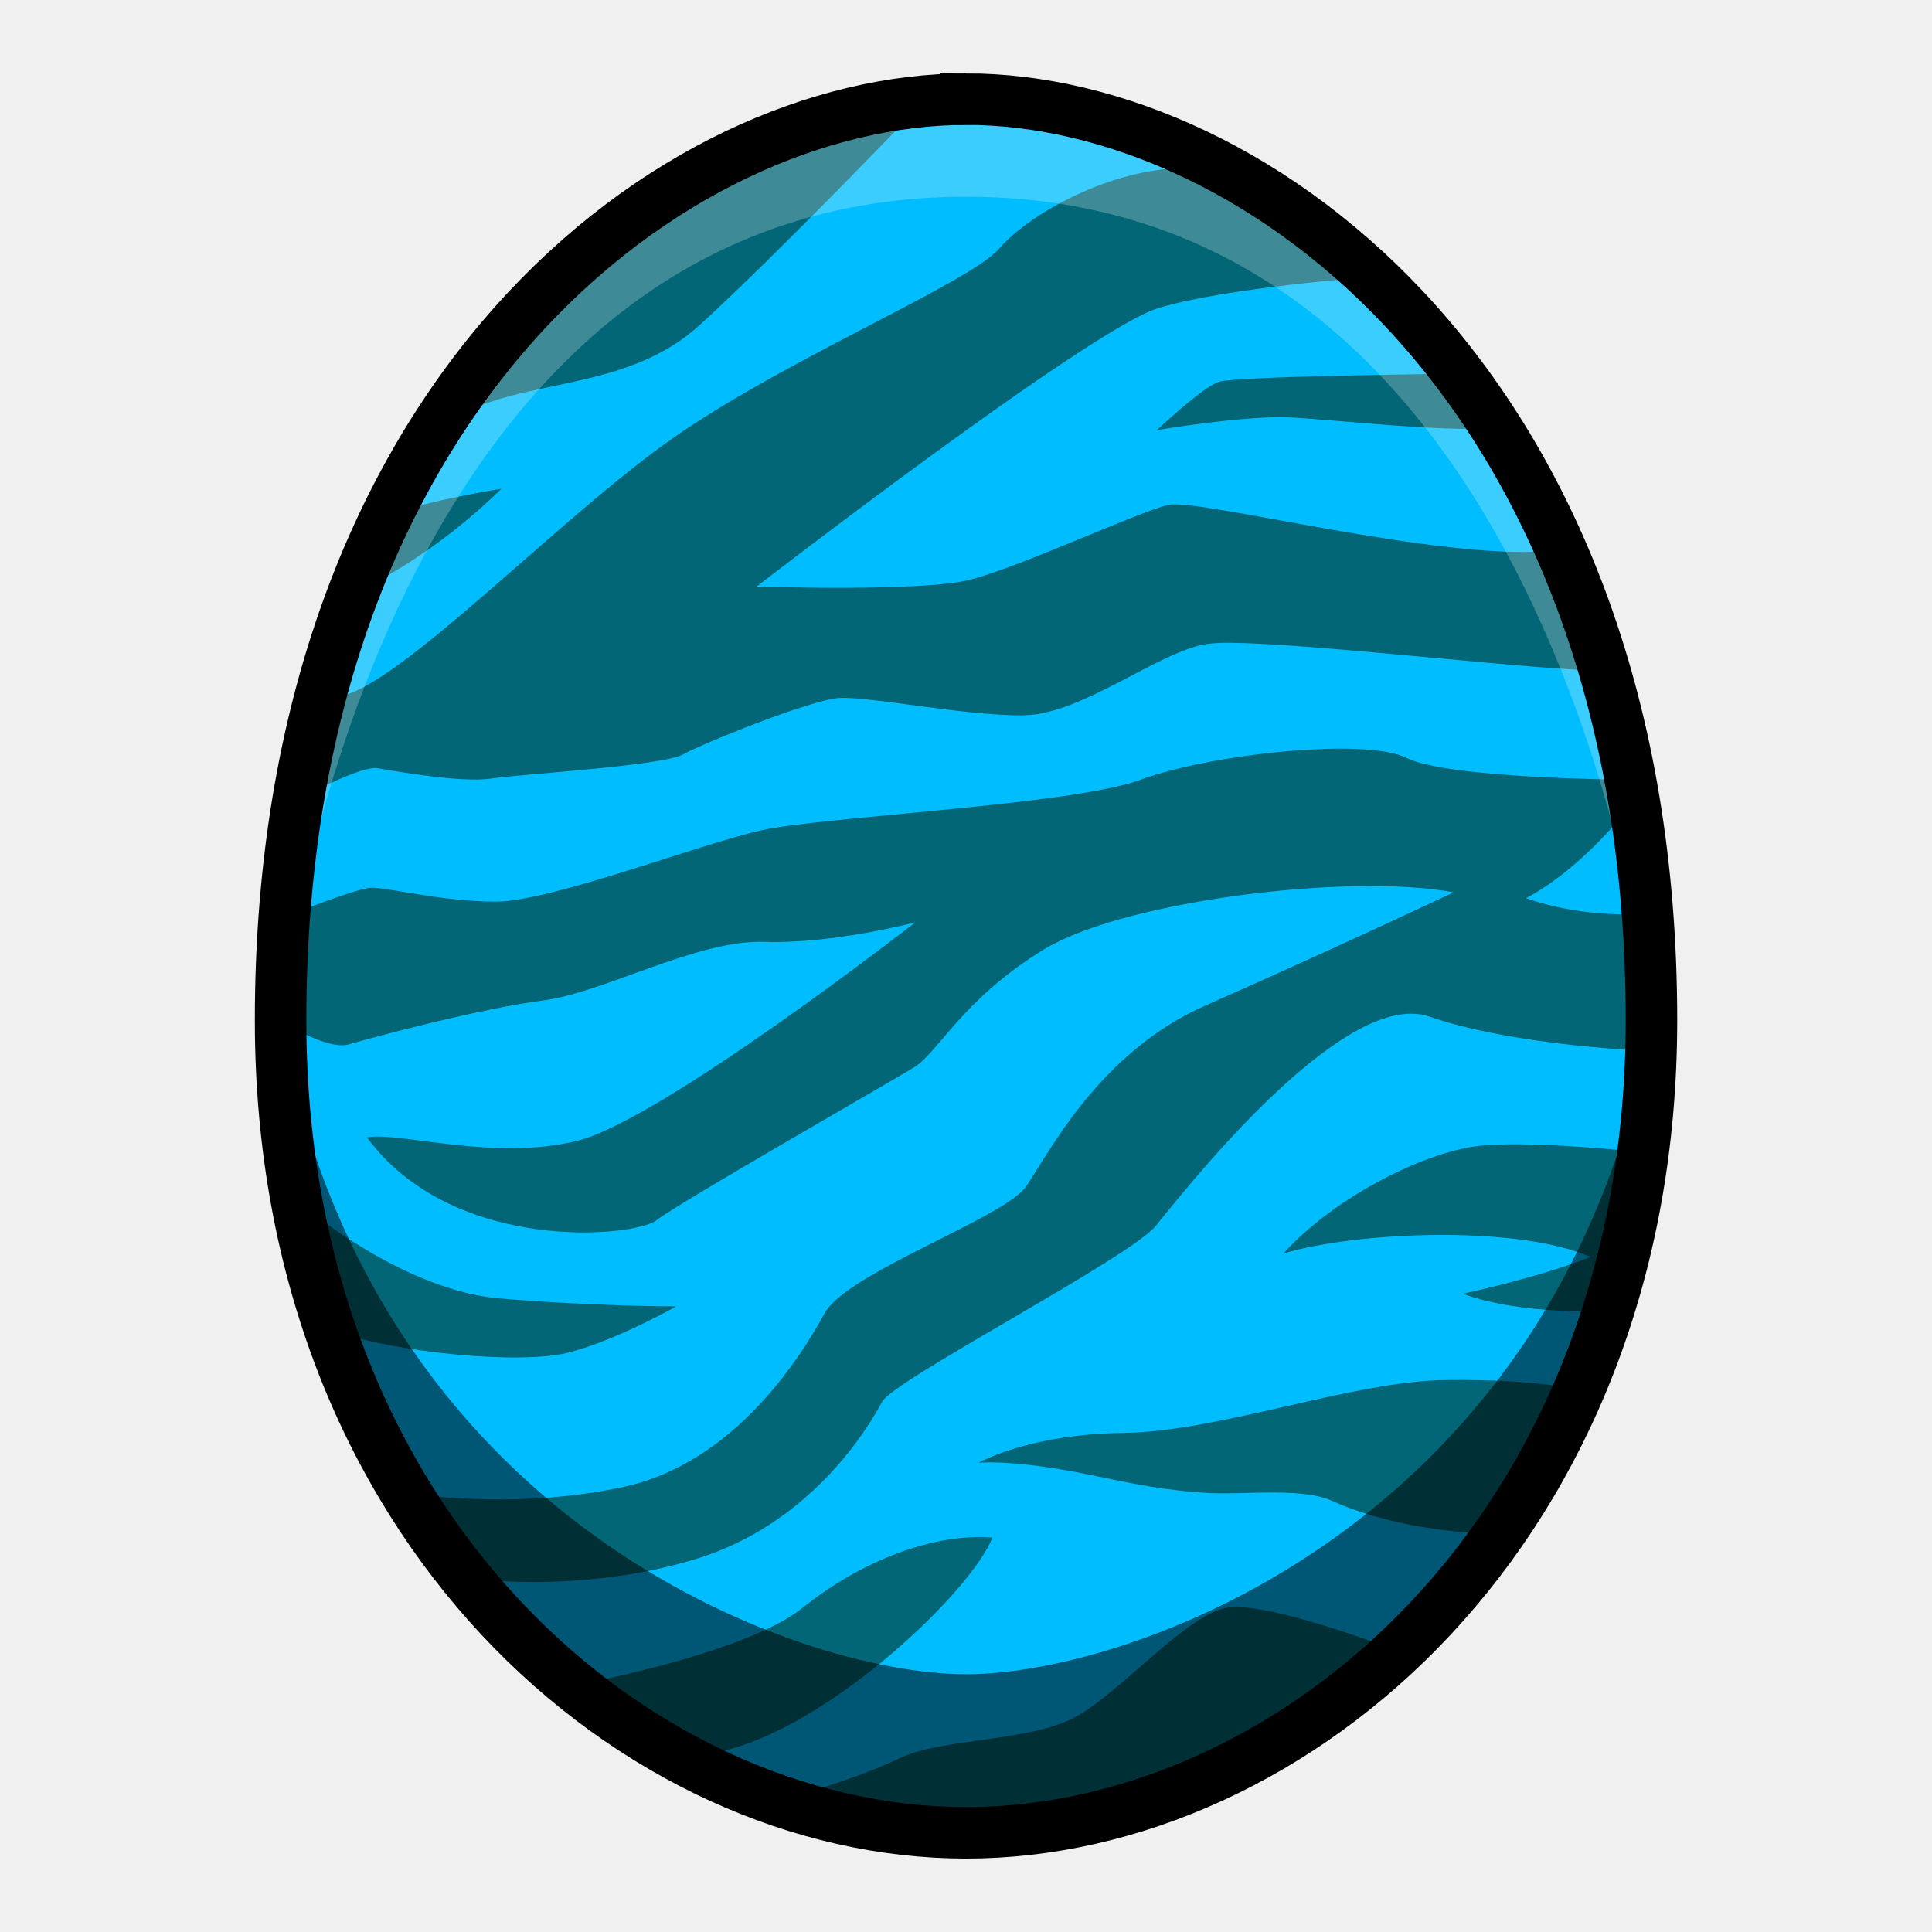
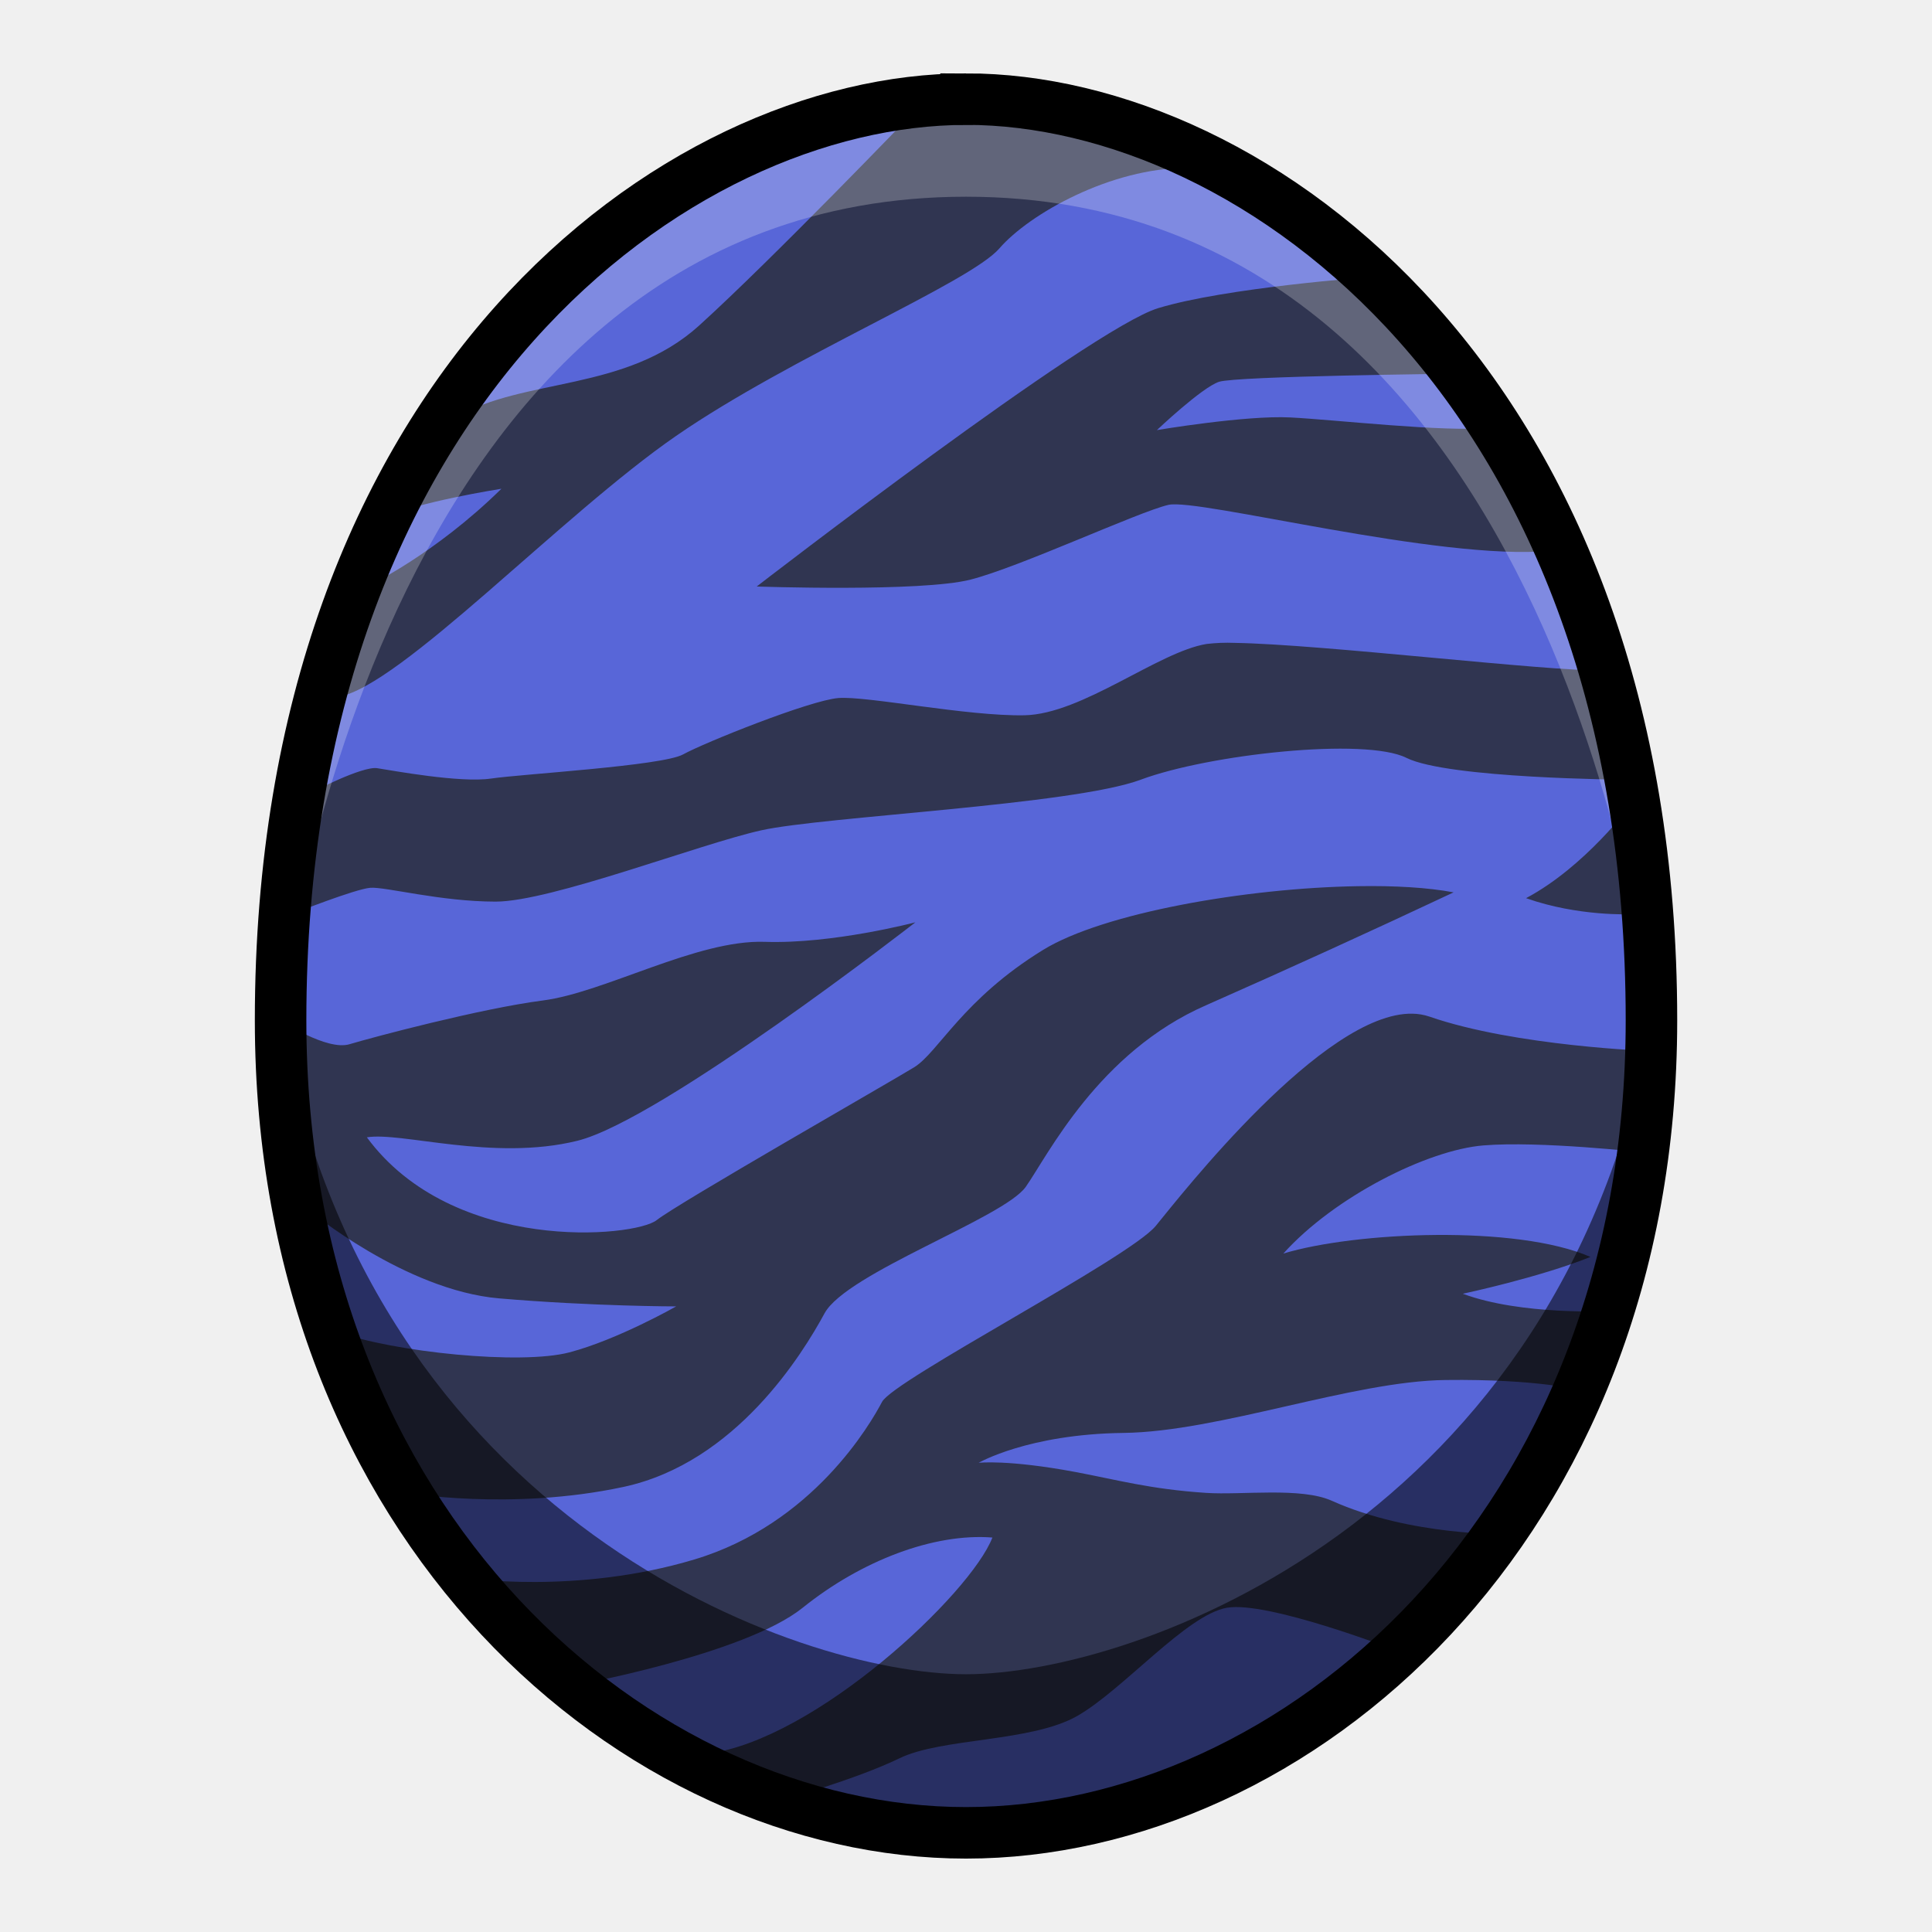
<svg xmlns="http://www.w3.org/2000/svg" viewBox="0 0 39.687 39.687">
-   <path d="M19.844 2.037c-5.953 0-14.08 5.976-14.08 18.922 0 10.441 7.34 16.691 14.08 16.691s14.08-6.25 14.08-16.691c0-12.946-8.127-18.923-14.08-18.923z" fill="#026676" />
-   <path d="M19.256 2.286c-.316.008-.5.03-.5.03s-2.881 3-4.393 4.37-3.59 1.062-5.008 1.889L7.937 10.63c.567-.307 2.363-.59 2.363-.59-1.37 1.347-2.717 1.985-2.717 1.985l-.638 2.29c1.276-.212 4.583-3.732 6.945-5.362 2.363-1.63 6.024-3.142 6.639-3.85.614-.71 2.291-1.654 3.85-1.654-2.02-1.099-4.172-1.187-5.123-1.163zm8.88 3.407s-2.954.213-4.348.638c-1.393.425-8.244 5.717-8.244 5.717s3.378.118 4.394-.142 3.449-1.393 4.063-1.535c.614-.142 5.575 1.157 7.843.944l-1.252-2.527c-.898.094-3.166-.166-4.087-.213-.921-.047-2.74.26-2.74.26s.921-.874 1.275-.992c.355-.118 4.796-.165 4.796-.165l-1.7-1.985zm-2.775 7.513a3.63 3.63 0 0 0-.58.023c-.993.165-2.552 1.44-3.733 1.464-1.181.024-3.236-.4-3.826-.354-.591.048-2.765.922-3.19 1.158-.425.236-3.307.402-3.945.496s-2.032-.166-2.339-.213c-.307-.047-1.346.496-1.346.496l-.354 2.48s1.251-.495 1.559-.519c.307-.024 1.44.284 2.575.284 1.134 0 4.181-1.181 5.457-1.465 1.275-.283 6.402-.52 7.795-1.04 1.394-.52 4.607-.873 5.457-.448.851.425 4.488.448 4.488.448l.119.52s-.94 1.272-2.15 1.914c1.07.38 2.15.33 2.15.33l.401-1.96-.968-3.048c-1.158.02-5.77-.537-7.57-.566zm2.526 4.998c-2.28.037-5.22.547-6.46 1.309-1.654 1.016-2.15 2.102-2.647 2.41-.496.306-4.842 2.787-5.291 3.141-.449.355-4.181.703-5.953-1.701.709-.118 2.598.497 4.323.071 1.725-.425 6.945-4.488 6.945-4.488s-1.701.449-3.095.401c-1.393-.047-3.283 1.04-4.559 1.205-1.276.165-3.496.756-3.969.898-.472.142-1.417-.49-1.417-.49l.567 3.891s1.984 1.654 3.921 1.82c1.937.165 3.638.165 3.638.165s-1.204.685-2.196.945c-.993.26-3.592 0-4.773-.425l1.394 3.307s2.174.378 4.489-.118 3.685-2.74 4.134-3.567c.449-.827 3.685-1.961 4.134-2.599.449-.638 1.488-2.764 3.709-3.732a235.68 235.68 0 0 0 5.079-2.316c-.526-.1-1.213-.14-1.973-.127zm1.127 2.619c-1.825-.037-4.763 3.739-5.273 4.36-.543.66-5.386 3.165-5.622 3.614-.236.449-1.418 2.504-3.85 3.236-2.434.733-4.725.378-4.725.378l2.197 2.22s3.544-.637 4.748-1.605c1.205-.969 2.693-1.536 3.897-1.442-.448 1.158-3.637 4.158-5.858 4.441l1.56.945s1.512-.425 2.386-.85c.874-.426 2.716-.33 3.66-.874.946-.543 2.245-2.079 3.072-2.22.827-.142 3.402.85 3.402.85l2.339-2.363s-1.961.047-3.591-.685c-.63-.283-1.848-.113-2.577-.161-1.157-.076-1.836-.27-2.691-.43-1.394-.26-1.985-.188-1.985-.188s1.016-.59 2.977-.614c1.96-.024 4.7-1.064 6.614-1.087 1.914-.024 2.788.213 2.788.213l.567-1.63s-1.795.094-3-.355c0 0 1.559-.33 2.622-.756-1.512-.661-4.82-.52-6.308-.07 1.04-1.158 2.953-2.127 4.11-2.221 1.158-.095 3.26.142 3.26.142l.19-2.08s-2.787-.094-4.56-.708a1.13 1.13 0 0 0-.349-.06z" fill="#00bdff" />
+   <path d="M19.844 2.037c-5.953 0-14.08 5.976-14.08 18.922 0 10.441 7.34 16.691 14.08 16.691s14.08-6.25 14.08-16.691c0-12.946-8.127-18.923-14.08-18.923z" fill="#5866d8" />
+   <path d="M19.256 2.286c-.316.008-.5.03-.5.03s-2.881 3-4.393 4.37-3.59 1.062-5.008 1.889L7.937 10.63c.567-.307 2.363-.59 2.363-.59-1.37 1.347-2.717 1.985-2.717 1.985l-.638 2.29c1.276-.212 4.583-3.732 6.945-5.362 2.363-1.63 6.024-3.142 6.639-3.85.614-.71 2.291-1.654 3.85-1.654-2.02-1.099-4.172-1.187-5.123-1.163zm8.88 3.407s-2.954.213-4.348.638c-1.393.425-8.244 5.717-8.244 5.717s3.378.118 4.394-.142 3.449-1.393 4.063-1.535c.614-.142 5.575 1.157 7.843.944l-1.252-2.527c-.898.094-3.166-.166-4.087-.213-.921-.047-2.74.26-2.74.26s.921-.874 1.275-.992c.355-.118 4.796-.165 4.796-.165l-1.7-1.985zm-2.775 7.513a3.63 3.63 0 0 0-.58.023c-.993.165-2.552 1.44-3.733 1.464-1.181.024-3.236-.4-3.826-.354-.591.048-2.765.922-3.19 1.158-.425.236-3.307.402-3.945.496s-2.032-.166-2.339-.213c-.307-.047-1.346.496-1.346.496l-.354 2.48s1.251-.495 1.559-.519c.307-.024 1.44.284 2.575.284 1.134 0 4.181-1.181 5.457-1.465 1.275-.283 6.402-.52 7.795-1.04 1.394-.52 4.607-.873 5.457-.448.851.425 4.488.448 4.488.448l.119.52s-.94 1.272-2.15 1.914c1.07.38 2.15.33 2.15.33l.401-1.96-.968-3.048c-1.158.02-5.77-.537-7.57-.566zm2.526 4.998c-2.28.037-5.22.547-6.46 1.309-1.654 1.016-2.15 2.102-2.647 2.41-.496.306-4.842 2.787-5.291 3.141-.449.355-4.181.703-5.953-1.701.709-.118 2.598.497 4.323.071 1.725-.425 6.945-4.488 6.945-4.488s-1.701.449-3.095.401c-1.393-.047-3.283 1.04-4.559 1.205-1.276.165-3.496.756-3.969.898-.472.142-1.417-.49-1.417-.49l.567 3.891s1.984 1.654 3.921 1.82c1.937.165 3.638.165 3.638.165s-1.204.685-2.196.945c-.993.26-3.592 0-4.773-.425l1.394 3.307s2.174.378 4.489-.118 3.685-2.74 4.134-3.567c.449-.827 3.685-1.961 4.134-2.599.449-.638 1.488-2.764 3.709-3.732a235.68 235.68 0 0 0 5.079-2.316c-.526-.1-1.213-.14-1.973-.127zm1.127 2.619c-1.825-.037-4.763 3.739-5.273 4.36-.543.66-5.386 3.165-5.622 3.614-.236.449-1.418 2.504-3.85 3.236-2.434.733-4.725.378-4.725.378l2.197 2.22s3.544-.637 4.748-1.605c1.205-.969 2.693-1.536 3.897-1.442-.448 1.158-3.637 4.158-5.858 4.441l1.56.945s1.512-.425 2.386-.85c.874-.426 2.716-.33 3.66-.874.946-.543 2.245-2.079 3.072-2.22.827-.142 3.402.85 3.402.85l2.339-2.363s-1.961.047-3.591-.685c-.63-.283-1.848-.113-2.577-.161-1.157-.076-1.836-.27-2.691-.43-1.394-.26-1.985-.188-1.985-.188s1.016-.59 2.977-.614c1.96-.024 4.7-1.064 6.614-1.087 1.914-.024 2.788.213 2.788.213l.567-1.63s-1.795.094-3-.355c0 0 1.559-.33 2.622-.756-1.512-.661-4.82-.52-6.308-.07 1.04-1.158 2.953-2.127 4.11-2.221 1.158-.095 3.26.142 3.26.142l.19-2.08s-2.787-.094-4.56-.708a1.13 1.13 0 0 0-.349-.06z" fill="#303551" />
  <path d="M19.844 2.037c-8.886 0-14.08 9.48-14.08 18.922 0 0 1.718-16.918 14.08-16.918s14.08 16.918 14.08 16.918c0-9.442-5.195-18.923-14.08-18.923z" opacity=".238" fill="#fff" />
  <path d="M5.764 20.959c.25 12.682 10.938 16.691 14.08 16.691 3.141 0 13.83-4.009 14.08-16.691-1.822 10.27-10.607 13.433-14.08 13.433-3.474 0-12.258-3.164-14.08-13.433z" opacity=".541" />
  <path d="M19.844 2.037c-5.953 0-14.08 5.976-14.08 18.922 0 10.441 7.34 16.691 14.08 16.691s14.08-6.25 14.08-16.691c0-12.946-8.127-18.923-14.08-18.923z" fill="none" stroke="#000" stroke-width="1.058" />
</svg>
